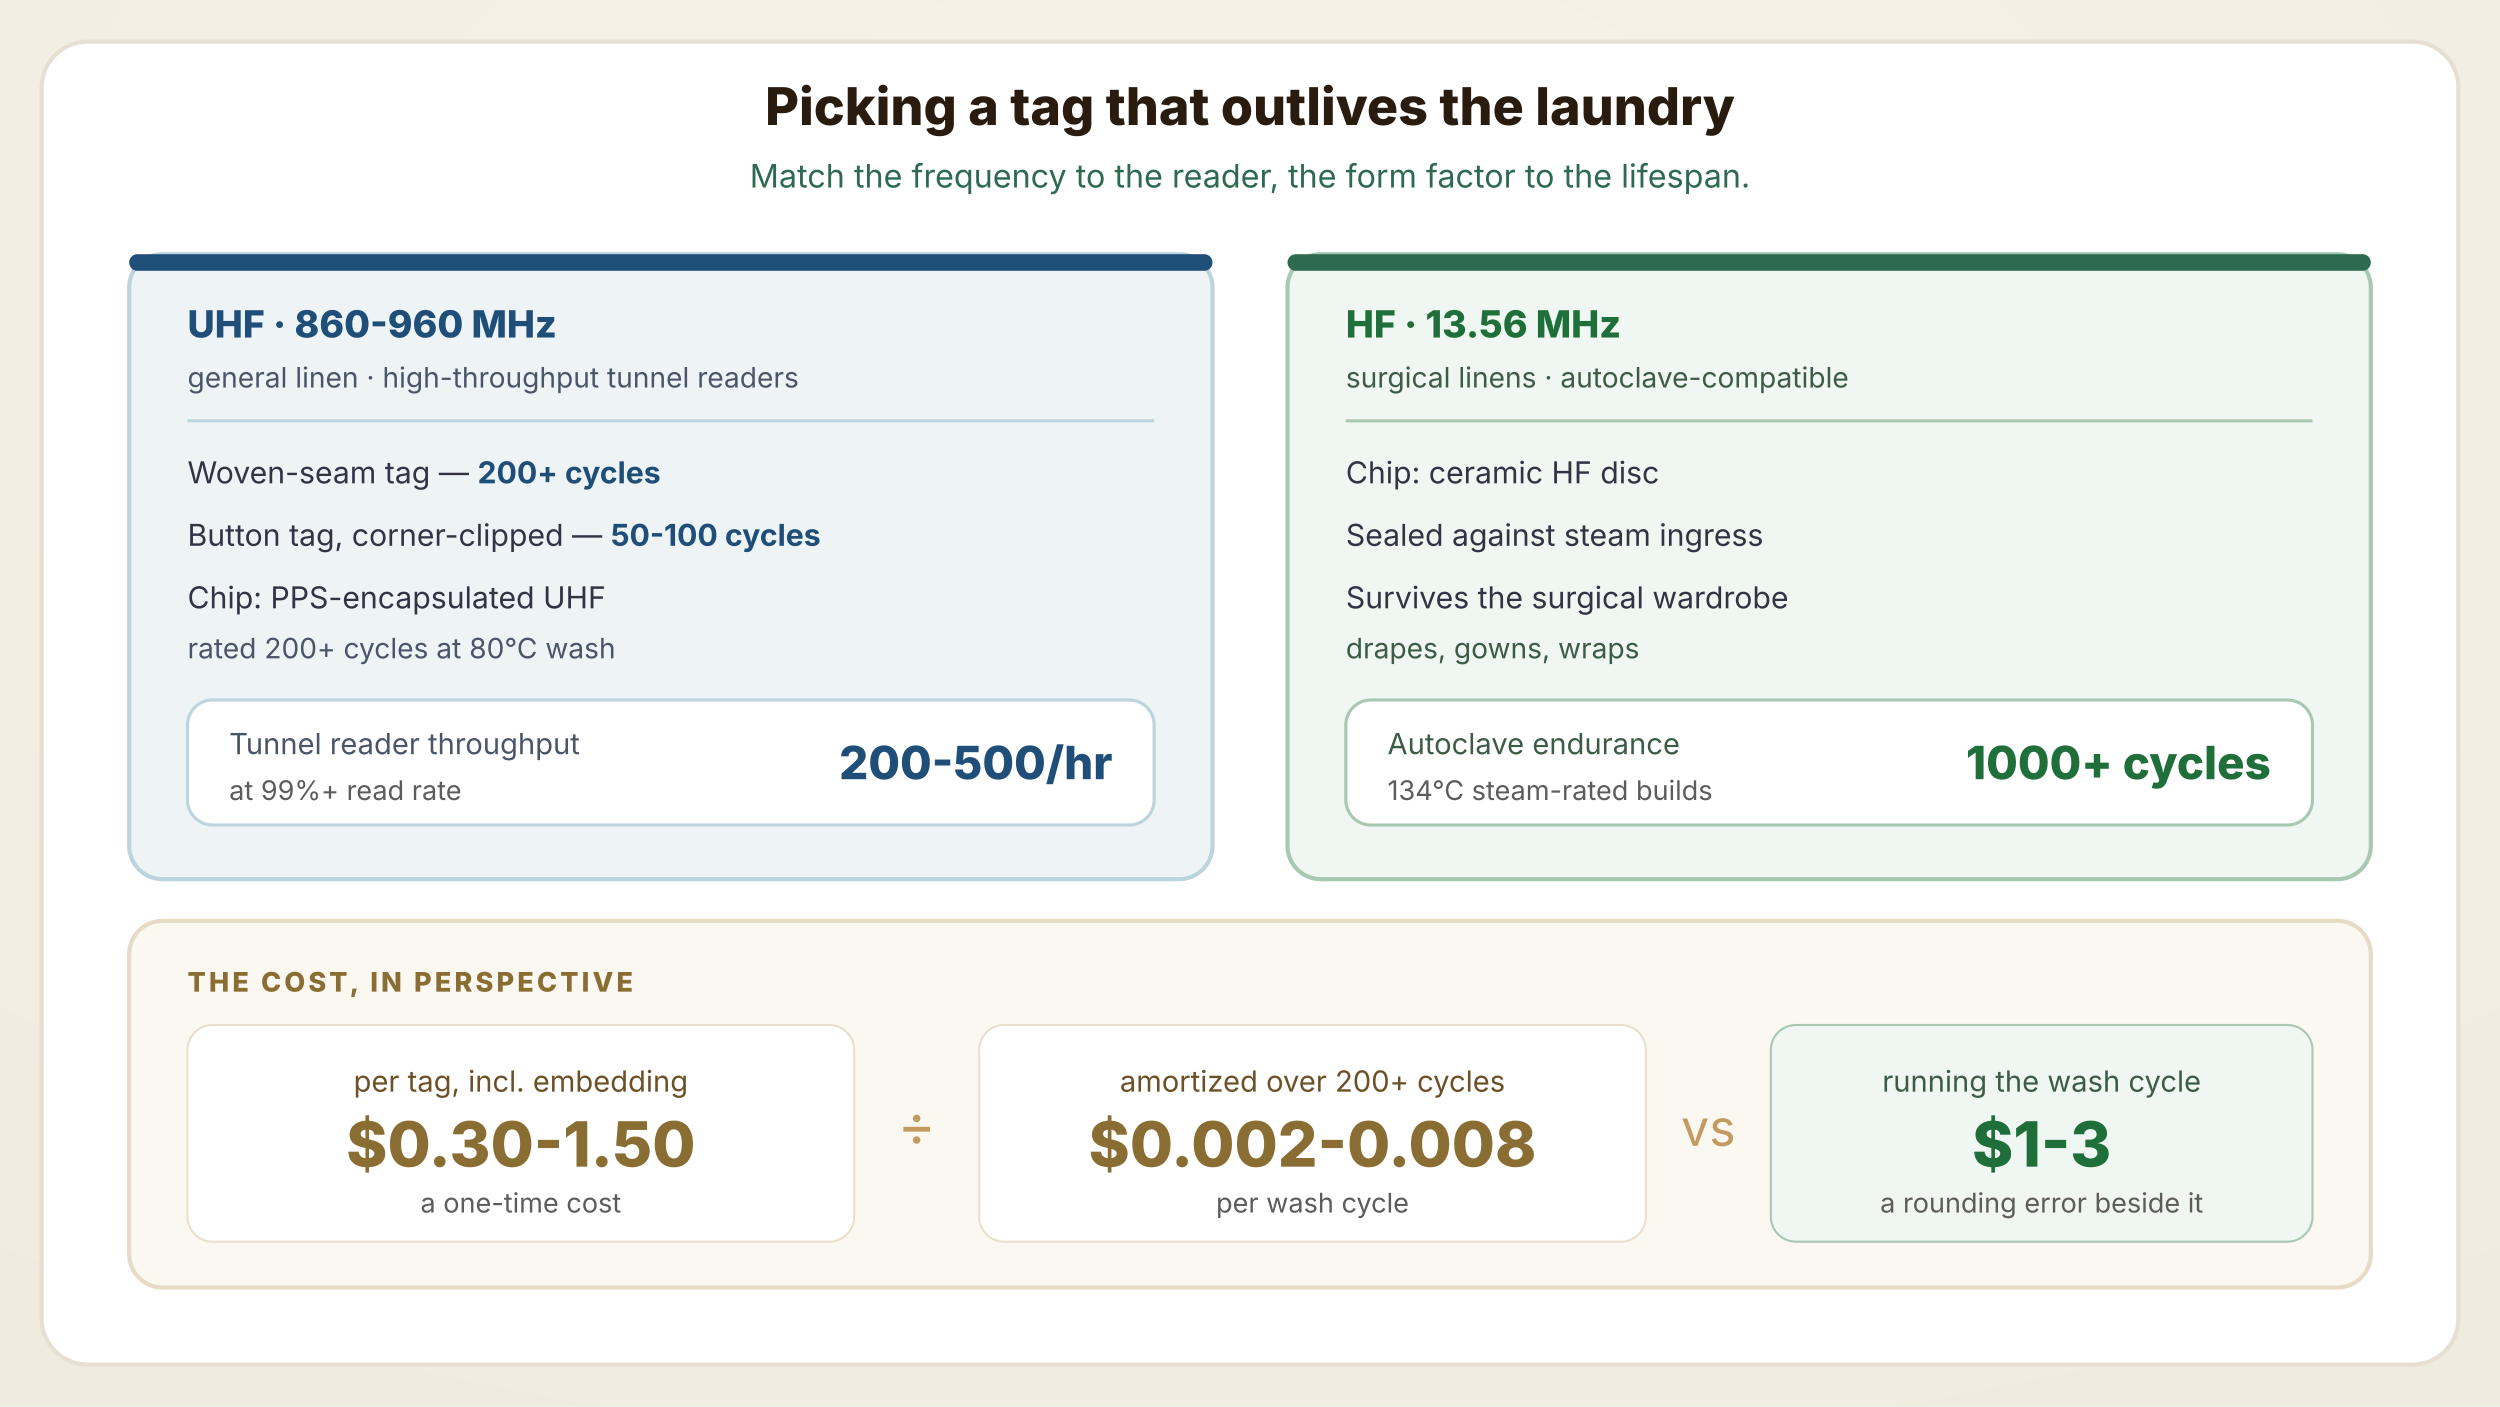
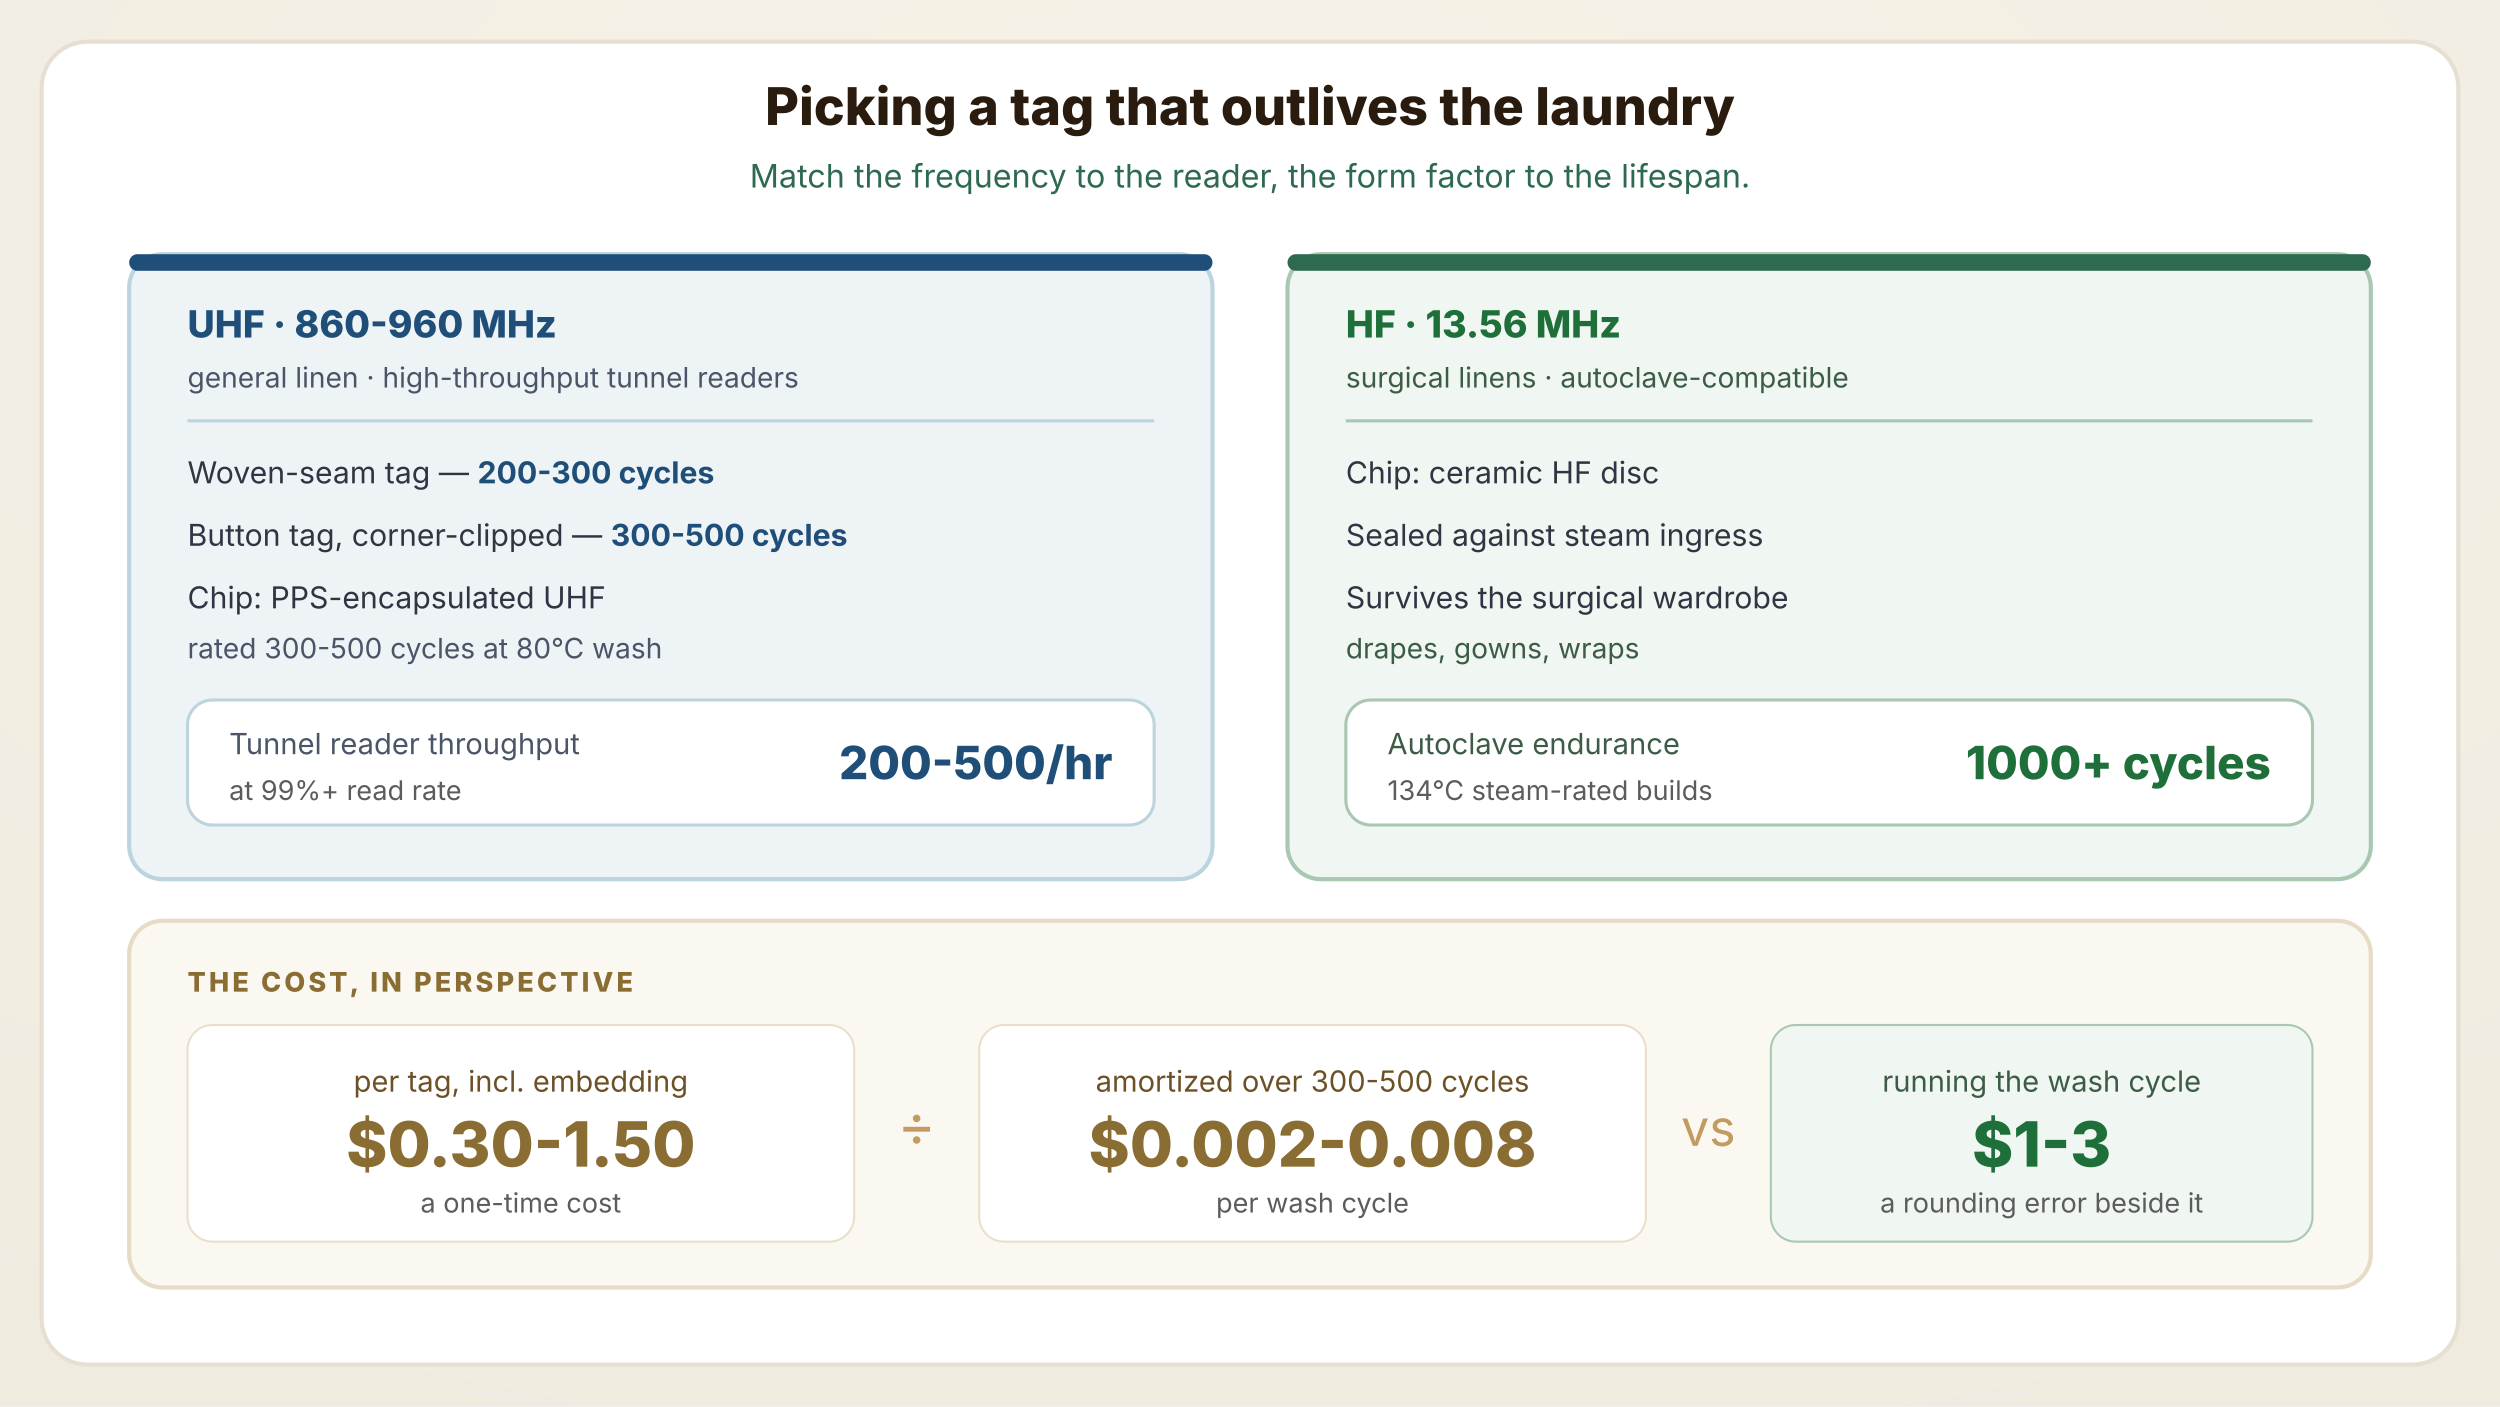
<svg xmlns="http://www.w3.org/2000/svg" viewBox="0 0 1200 675" role="img" aria-labelledby="hlS2Title hlS2Desc" font-family="Inter, -apple-system, BlinkMacSystemFont, 'Segoe UI', Roboto, sans-serif">
  <defs>
    <radialGradient id="s2Bg" cx="50%" cy="16%" r="95%">
      <stop offset="0%" stop-color="#f7f2e7" />
      <stop offset="100%" stop-color="#f0ebdf" />
    </radialGradient>
  </defs>
  <rect width="1200" height="675" fill="url(#s2Bg)" />
  <rect x="20" y="20" width="1160" height="635" rx="22" fill="#ffffff" stroke="#e6dfd2" stroke-width="2" />
  <text x="600" y="60" text-anchor="middle" font-size="25" font-weight="800" fill="#291c0e">Picking a tag that outlives the laundry</text>
  <text x="600" y="90" text-anchor="middle" font-size="15.5" fill="#2d6a4f">Match the frequency to the reader, the form factor to the lifespan.</text>
  <rect x="62" y="122" width="520" height="300" rx="16" fill="#eef4f6" stroke="#bcd4dd" stroke-width="2" />
  <rect x="62" y="122" width="520" height="8" rx="4" fill="#1f4e79" />
  <text x="90" y="162" font-size="18" font-weight="800" fill="#1f4e79">UHF · 860-960 MHz</text>
  <text x="90" y="186" font-size="13.5" fill="#4a5568">general linen · high-throughput tunnel readers</text>
  <line x1="90" y1="202" x2="554" y2="202" stroke="#bcd4dd" stroke-width="1.5" />
-   <text x="90" y="232" font-size="14.5" fill="#334">Woven-seam tag — <tspan font-weight="700" fill="#1f4e79">200+ cycles</tspan>
+   <text x="90" y="232" font-size="14.5" fill="#334">Woven-seam tag — <tspan font-weight="700" fill="#1f4e79">200-300 cycles</tspan>
  </text>
-   <text x="90" y="262" font-size="14.5" fill="#334">Button tag, corner-clipped — <tspan font-weight="700" fill="#1f4e79">50-100 cycles</tspan>
+   <text x="90" y="262" font-size="14.5" fill="#334">Button tag, corner-clipped — <tspan font-weight="700" fill="#1f4e79">300-500 cycles</tspan>
  </text>
  <text x="90" y="292" font-size="14.5" fill="#334">Chip: PPS-encapsulated UHF</text>
-   <text x="90" y="316" font-size="13.5" fill="#4a5568">rated 200+ cycles at 80°C wash</text>
+   <text x="90" y="316" font-size="13.5" fill="#4a5568">rated 300-500 cycles at 80°C wash</text>
  <rect x="90" y="336" width="464" height="60" rx="12" fill="#ffffff" stroke="#bcd4dd" stroke-width="1.5" />
  <text x="110" y="362" font-size="14" fill="#4a5568">Tunnel reader throughput</text>
  <text x="534" y="374" text-anchor="end" font-size="22" font-weight="800" fill="#1f4e79">200-500/hr</text>
  <text x="110" y="384" font-size="13" fill="#5c5c5c">at 99%+ read rate</text>
  <rect x="618" y="122" width="520" height="300" rx="16" fill="#f0f6f1" stroke="#a9c8b2" stroke-width="2" />
  <rect x="618" y="122" width="520" height="8" rx="4" fill="#2d6a4f" />
  <text x="646" y="162" font-size="18" font-weight="800" fill="#1f6f3a">HF · 13.56 MHz</text>
  <text x="646" y="186" font-size="13.5" fill="#3c5c46">surgical linens · autoclave-compatible</text>
  <line x1="646" y1="202" x2="1110" y2="202" stroke="#a9c8b2" stroke-width="1.5" />
  <text x="646" y="232" font-size="14.5" fill="#334">Chip: ceramic HF disc</text>
  <text x="646" y="262" font-size="14.5" fill="#334">Sealed against steam ingress</text>
  <text x="646" y="292" font-size="14.5" fill="#334">Survives the surgical wardrobe</text>
  <text x="646" y="316" font-size="13.5" fill="#3c5c46">drapes, gowns, wraps</text>
  <rect x="646" y="336" width="464" height="60" rx="12" fill="#ffffff" stroke="#a9c8b2" stroke-width="1.5" />
  <text x="666" y="362" font-size="14" fill="#3c5c46">Autoclave endurance</text>
  <text x="1090" y="374" text-anchor="end" font-size="22" font-weight="800" fill="#1f6f3a">1000+ cycles</text>
  <text x="666" y="384" font-size="13" fill="#5c5c5c">134°C steam-rated builds</text>
  <rect x="62" y="442" width="1076" height="176" rx="16" fill="#fbf8f2" stroke="#e6dbc4" stroke-width="2" />
  <text x="90" y="476" font-size="13" font-weight="800" letter-spacing="1.5" fill="#8a6d33">THE COST, IN PERSPECTIVE</text>
  <g>
    <rect x="90" y="492" width="320" height="104" rx="12" fill="#ffffff" stroke="#eadfca" />
    <text x="250" y="524" text-anchor="middle" font-size="14" fill="#6c5127">per tag, incl. embedding</text>
    <text x="250" y="560" text-anchor="middle" font-size="30" font-weight="800" fill="#8a6d33">$0.30-1.50</text>
    <text x="250" y="582" text-anchor="middle" font-size="13" fill="#5c5c5c">a one-time cost</text>
  </g>
  <text x="440" y="550" text-anchor="middle" font-size="28" fill="#c39a5f">÷</text>
  <g>
    <rect x="470" y="492" width="320" height="104" rx="12" fill="#ffffff" stroke="#eadfca" />
-     <text x="630" y="524" text-anchor="middle" font-size="14" fill="#6c5127">amortized over 200+ cycles</text>
+     <text x="630" y="524" text-anchor="middle" font-size="14" fill="#6c5127">amortized over 300-500 cycles</text>
    <text x="630" y="560" text-anchor="middle" font-size="30" font-weight="800" fill="#8a6d33">$0.002-0.008</text>
    <text x="630" y="582" text-anchor="middle" font-size="13" fill="#5c5c5c">per wash cycle</text>
  </g>
  <text x="820" y="550" text-anchor="middle" font-size="24" fill="#c39a5f">vs</text>
  <g>
    <rect x="850" y="492" width="260" height="104" rx="12" fill="#f0f6f1" stroke="#a9c8b2" />
    <text x="980" y="524" text-anchor="middle" font-size="14" fill="#3c5c46">running the wash cycle</text>
    <text x="980" y="560" text-anchor="middle" font-size="30" font-weight="800" fill="#1f6f3a">$1-3</text>
    <text x="980" y="582" text-anchor="middle" font-size="13" fill="#5c5c5c">a rounding error beside it</text>
  </g>
</svg>
